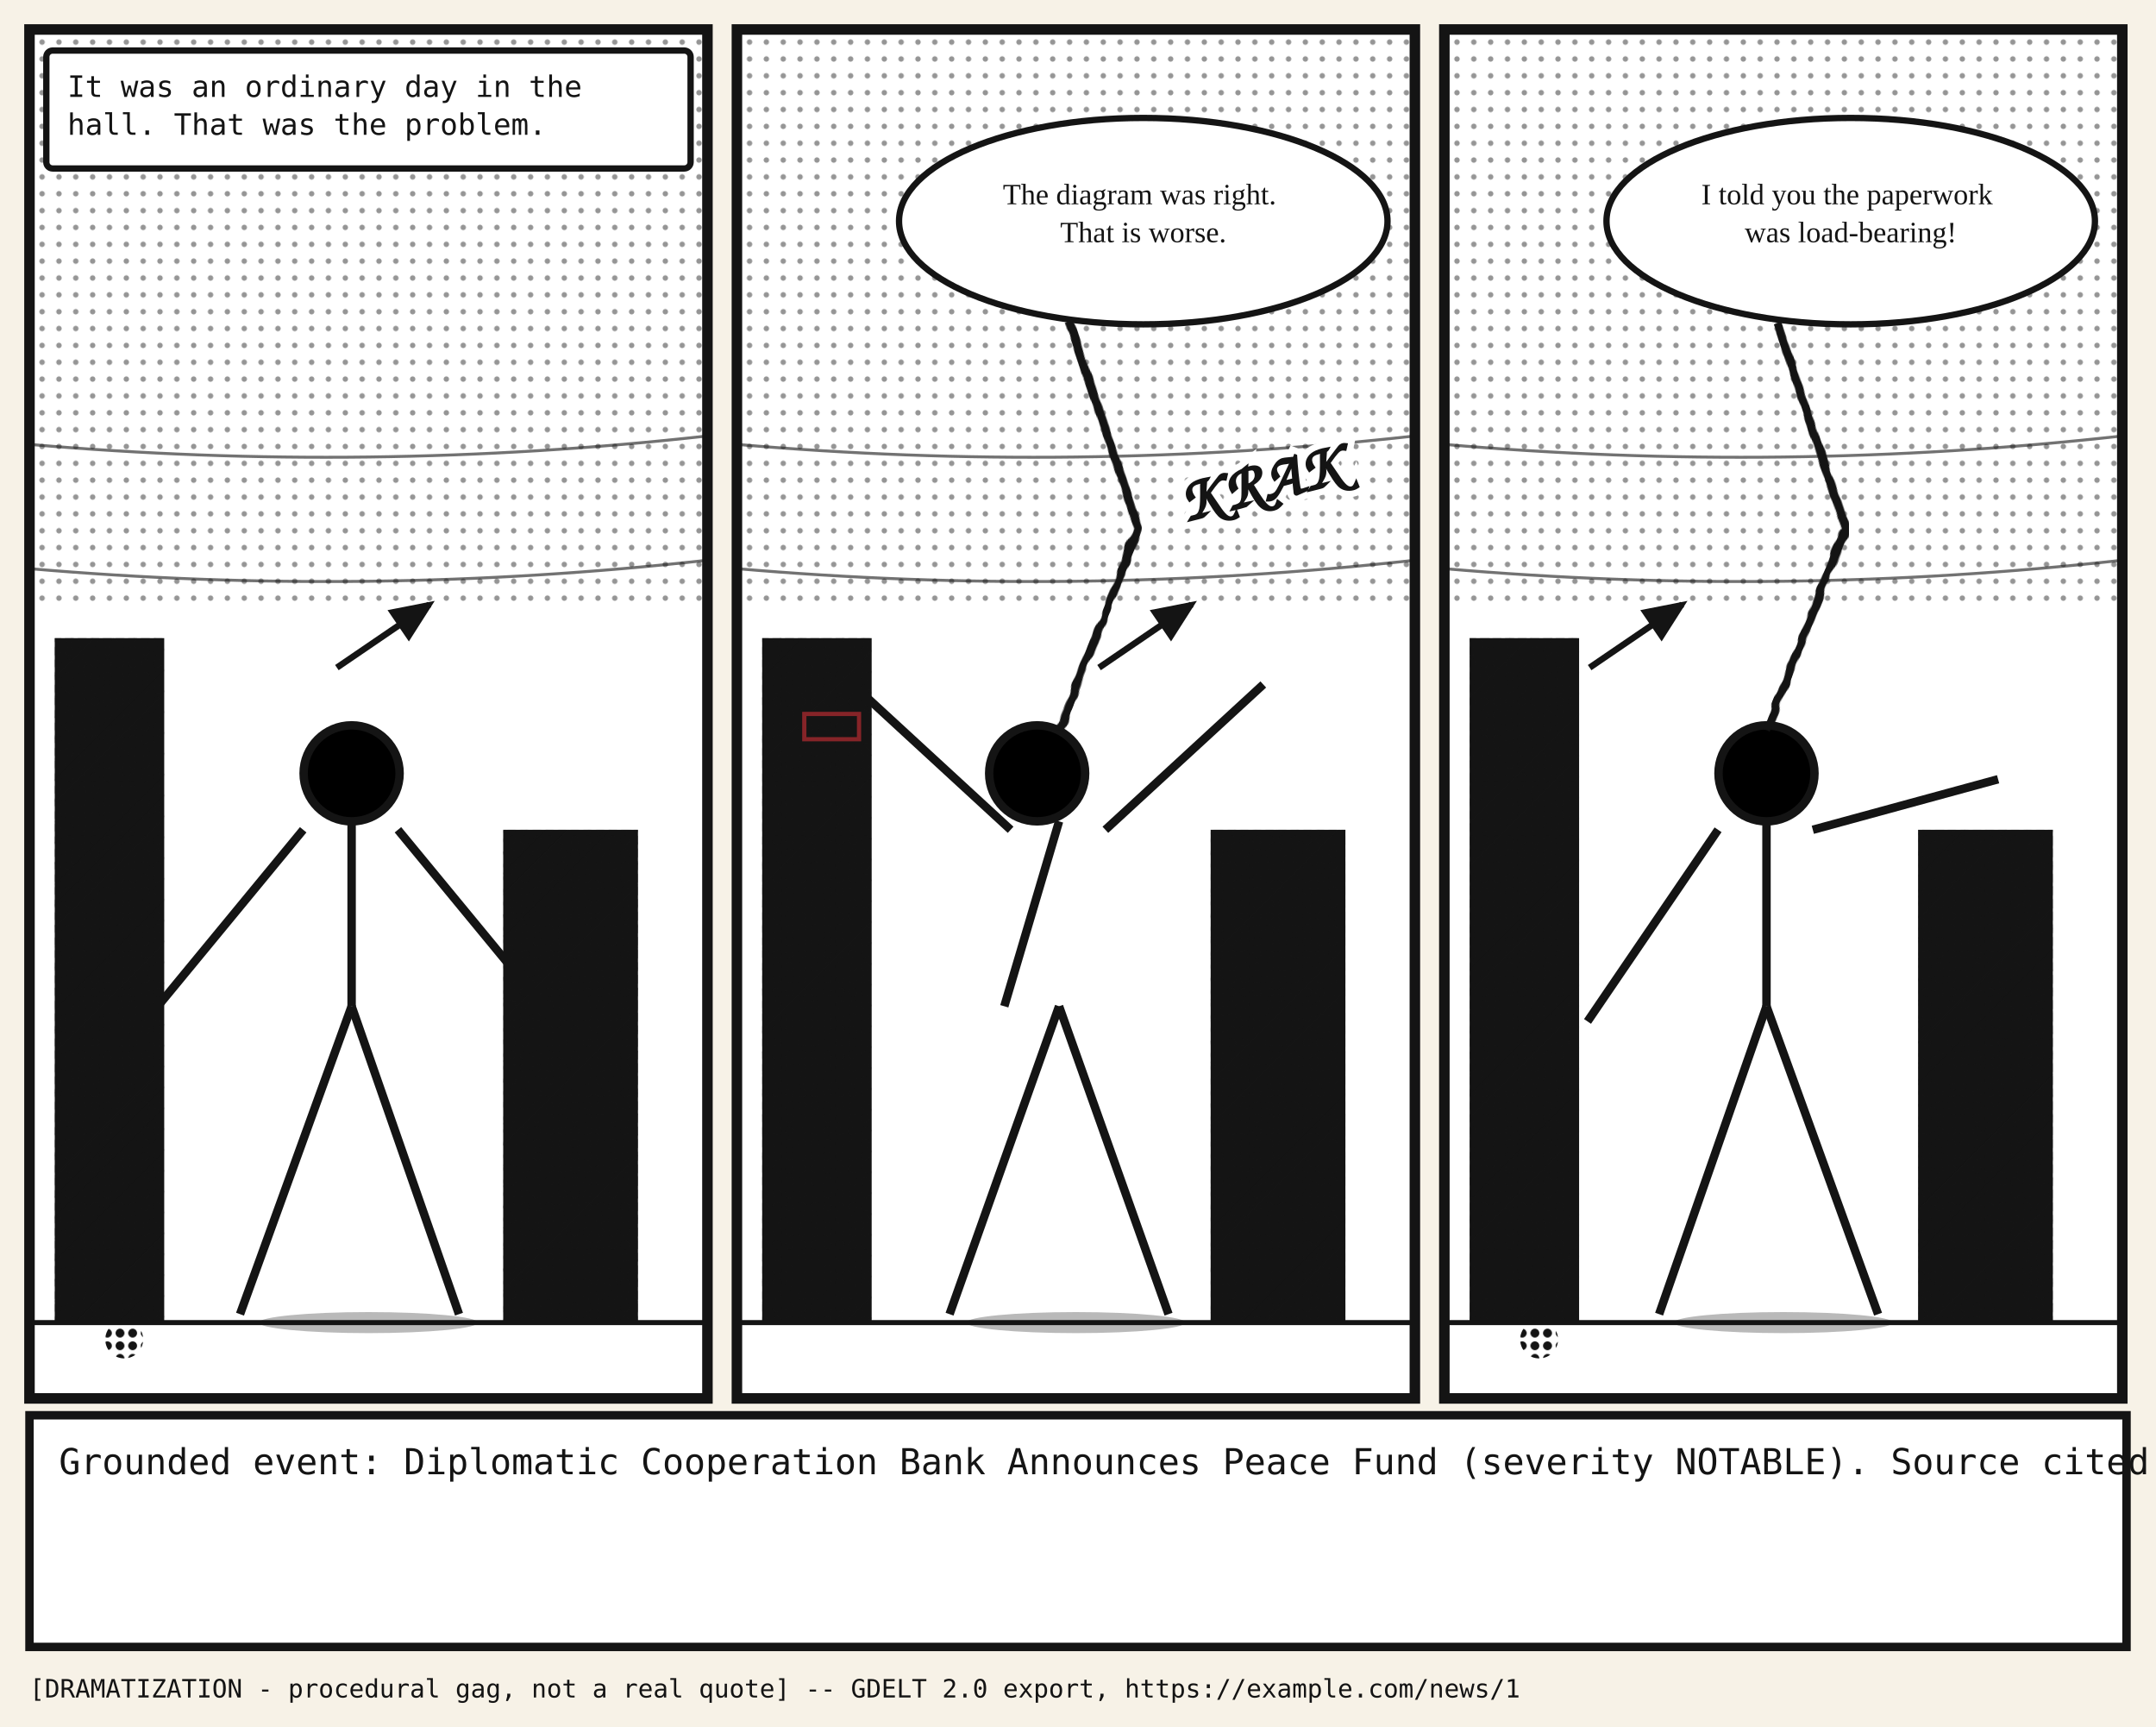
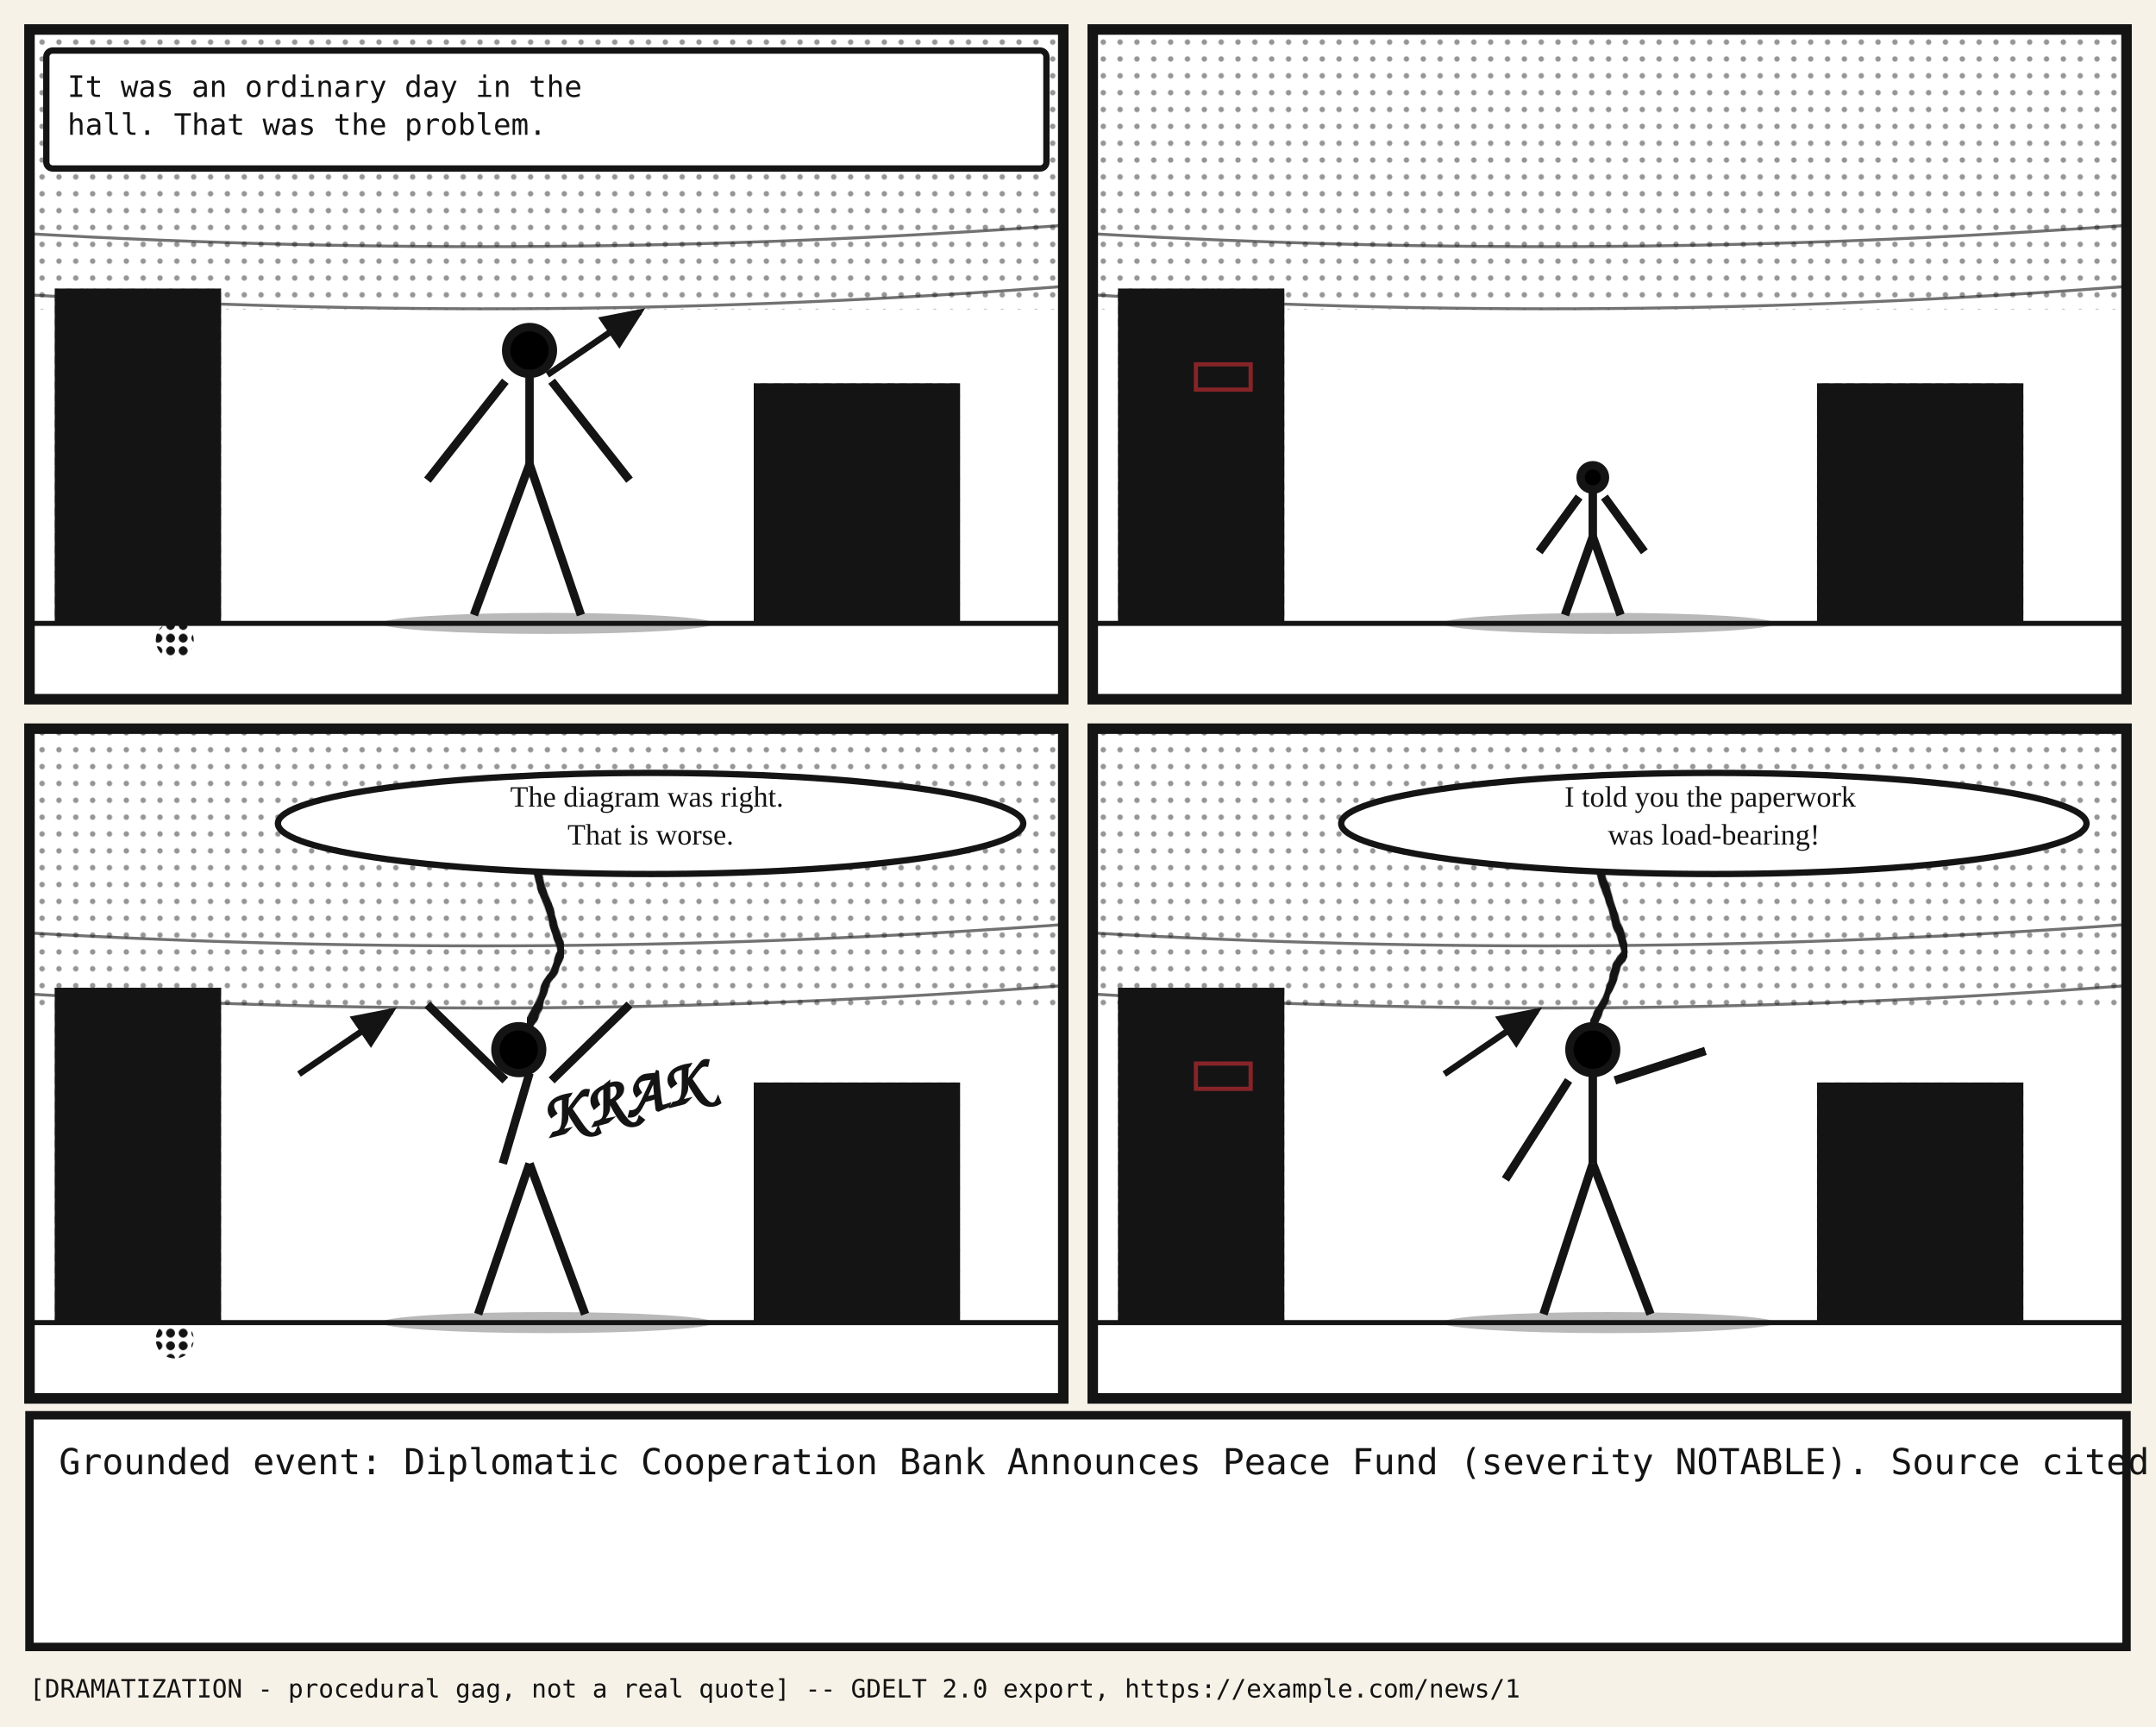
<svg xmlns="http://www.w3.org/2000/svg" width="1024" height="820" viewBox="0 0 1024 820">
  <defs>
    <pattern id="screentone" width="8" height="8" patternUnits="userSpaceOnUse">
      <circle cx="4" cy="4" r="1.3" fill="#141414" />
    </pattern>
    <pattern id="screentone-dark" width="6" height="6" patternUnits="userSpaceOnUse">
      <circle cx="3" cy="3" r="2.1" fill="#141414" />
    </pattern>
    <pattern id="hatch" width="7" height="7" patternUnits="userSpaceOnUse" patternTransform="rotate(45)">
      <line x1="0" y1="0" x2="0" y2="7" stroke="#141414" stroke-width="1.1" />
    </pattern>
    <filter id="ink" x="-4%" y="-4%" width="108%" height="108%">
      <feTurbulence type="fractalNoise" baseFrequency="0.11" numOctaves="2" seed="7" result="n" />
      <feDisplacementMap in="SourceGraphic" in2="n" scale="2.6" />
    </filter>
    <marker id="focalhead" markerWidth="8" markerHeight="8" refX="6" refY="3" orient="auto">
      <path d="M0 0 L7 3 L0 6 Z" fill="#141414" />
    </marker>
  </defs>
  <rect width="1024" height="820" fill="#f7f2e7" />
-   <g data-panel="0" data-orientation="horizontal">
+   <g data-panel="0" data-orientation="grid-2x2" data-tone="page-wide mid-gray screentone texture, dense gray wash, low white ground">
    <g data-panelimg="0">
-       <rect x="14" y="14" width="322" height="650" fill="#ffffff" />
-       <rect x="14" y="14" width="322" height="273" fill="url(#screentone)" opacity="0.45" />
-       <rect x="26" y="303" width="52" height="325" fill="#141414" />
-       <rect x="26" y="303" width="52" height="325" fill="url(#hatch)" opacity="0.3" />
-       <rect x="26" y="303" width="52" height="325" fill="url(#screentone-dark)" opacity="0.45" />
-       <rect x="239" y="394" width="64" height="234" fill="#141414" />
-       <rect x="239" y="394" width="64" height="234" fill="url(#hatch)" opacity="0.3" />
-       <rect x="239" y="394" width="64" height="234" fill="url(#screentone-dark)" opacity="0.45" />
-       <path d="M14 211 Q 175 225 336 207" fill="none" stroke="#141414" stroke-width="1.4" opacity="0.6" />
-       <path d="M14 270 Q 175 284 336 266" fill="none" stroke="#141414" stroke-width="1.4" opacity="0.6" />
-       <path d="M14 628 L336 628" stroke="#141414" stroke-width="2.4" />
-       <ellipse cx="175" cy="628" rx="52" ry="5" fill="#141414" opacity="0.3" />
-       <circle cx="59" cy="636" r="9" fill="url(#screentone-dark)" />
+       <rect x="14" y="14" width="491" height="318" fill="#ffffff" />
+       <rect x="14" y="14" width="491" height="133" fill="url(#screentone)" opacity="0.45" />
+       <rect x="26" y="137" width="79" height="159" fill="#141414" />
+       <rect x="26" y="137" width="79" height="159" fill="url(#hatch)" opacity="0.3" />
+       <rect x="26" y="137" width="79" height="159" fill="url(#screentone-dark)" opacity="0.45" />
+       <rect x="358" y="182" width="98" height="114" fill="#141414" />
+       <rect x="358" y="182" width="98" height="114" fill="url(#hatch)" opacity="0.3" />
+       <rect x="358" y="182" width="98" height="114" fill="url(#screentone-dark)" opacity="0.45" />
+       <path d="M14 111 Q 260 125 505 107" fill="none" stroke="#141414" stroke-width="1.4" opacity="0.6" />
+       <path d="M14 140 Q 260 155 505 136" fill="none" stroke="#141414" stroke-width="1.4" opacity="0.6" />
+       <path d="M14 296 L505 296" stroke="#141414" stroke-width="2.4" />
+       <ellipse cx="260" cy="296" rx="79" ry="5" fill="#141414" opacity="0.3" />
+       <circle cx="83" cy="304" r="9" fill="url(#screentone-dark)" />
      <g stroke="#141414" stroke-width="4">
-         <circle cx="167.0" cy="367.2" r="22.8" />
-         <line x1="167.0" y1="390.0" x2="167.0" y2="477.8" />
-         <line x1="144" y1="394" x2="69" y2="485" />
-         <line x1="189" y1="394" x2="264" y2="485" />
-         <line x1="167.0" y1="477.8" x2="114.0" y2="624" />
-         <line x1="167.0" y1="477.8" x2="218.0" y2="624" />
+         <circle cx="251.5" cy="166.4" r="11.1" />
+         <line x1="251.5" y1="177.5" x2="251.5" y2="220.4" />
+         <line x1="240" y1="181" x2="203" y2="228" />
+         <line x1="262" y1="181" x2="299" y2="228" />
+         <line x1="251.5" y1="220.4" x2="225.1" y2="292" />
+         <line x1="251.5" y1="220.4" x2="275.9" y2="292" />
      </g>
    </g>
    <g data-beat="0" data-kind="setup" data-pose="standing-deadpan">
-       <path data-focal="setup" d="M160 317 L204 287" stroke="#141414" stroke-width="3" fill="none" marker-end="url(#focalhead)" />
-       <rect x="22" y="24" width="306" height="56" rx="3" fill="#ffffff" stroke="#141414" stroke-width="3" />
+       <path data-focal="setup" d="M260 178 L304 148" stroke="#141414" stroke-width="3" fill="none" marker-end="url(#focalhead)" />
+       <rect x="22" y="24" width="475" height="56" rx="3" fill="#ffffff" stroke="#141414" stroke-width="3" />
      <text font-family="Iosevka, monospace" font-size="14" fill="#141414">
        <tspan x="32" y="46">It was an ordinary day in the</tspan>
        <tspan x="32" y="64">hall. That was the problem.</tspan>
      </text>
    </g>
-     <rect x="14" y="14" width="322" height="650" fill="none" stroke="#141414" stroke-width="5" />
+     <rect x="14" y="14" width="491" height="318" fill="none" stroke="#141414" stroke-width="5" />
  </g>
-   <g data-panel="1" data-orientation="horizontal">
+   <g data-panel="1" data-orientation="grid-2x2" data-tone="page-wide mid-gray screentone texture, dense gray wash, low white ground">
    <g data-panelimg="1">
-       <rect x="350" y="14" width="322" height="650" fill="#ffffff" />
-       <rect x="350" y="14" width="322" height="273" fill="url(#screentone)" opacity="0.45" />
-       <rect x="362" y="303" width="52" height="325" fill="#141414" />
-       <rect x="362" y="303" width="52" height="325" fill="url(#hatch)" opacity="0.3" />
-       <rect x="362" y="303" width="52" height="325" fill="url(#screentone-dark)" opacity="0.45" />
-       <rect x="575" y="394" width="64" height="234" fill="#141414" />
-       <rect x="575" y="394" width="64" height="234" fill="url(#hatch)" opacity="0.3" />
-       <rect x="575" y="394" width="64" height="234" fill="url(#screentone-dark)" opacity="0.45" />
-       <path d="M350 211 Q 511 225 672 207" fill="none" stroke="#141414" stroke-width="1.4" opacity="0.6" />
-       <path d="M350 270 Q 511 284 672 266" fill="none" stroke="#141414" stroke-width="1.4" opacity="0.6" />
-       <path d="M350 628 L672 628" stroke="#141414" stroke-width="2.4" />
-       <ellipse cx="511" cy="628" rx="52" ry="5" fill="#141414" opacity="0.3" />
-       <rect x="382" y="339" width="26" height="12" fill="none" stroke="#a3282d" stroke-width="2" opacity="0.8" />
+       <rect x="519" y="14" width="491" height="318" fill="#ffffff" />
+       <rect x="519" y="14" width="491" height="133" fill="url(#screentone)" opacity="0.45" />
+       <rect x="531" y="137" width="79" height="159" fill="#141414" />
+       <rect x="531" y="137" width="79" height="159" fill="url(#hatch)" opacity="0.3" />
+       <rect x="531" y="137" width="79" height="159" fill="url(#screentone-dark)" opacity="0.45" />
+       <rect x="863" y="182" width="98" height="114" fill="#141414" />
+       <rect x="863" y="182" width="98" height="114" fill="url(#hatch)" opacity="0.3" />
+       <rect x="863" y="182" width="98" height="114" fill="url(#screentone-dark)" opacity="0.45" />
+       <path d="M519 111 Q 764 125 1010 107" fill="none" stroke="#141414" stroke-width="1.4" opacity="0.6" />
+       <path d="M519 140 Q 764 155 1010 136" fill="none" stroke="#141414" stroke-width="1.4" opacity="0.6" />
+       <path d="M519 296 L1010 296" stroke="#141414" stroke-width="2.4" />
+       <ellipse cx="764" cy="296" rx="79" ry="5" fill="#141414" opacity="0.3" />
+       <rect x="568" y="173" width="26" height="12" fill="none" stroke="#a3282d" stroke-width="2" opacity="0.8" />
      <g stroke="#141414" stroke-width="4">
-         <circle cx="492.6" cy="367.2" r="22.8" />
-         <line x1="503.0" y1="390.0" x2="477.0" y2="477.8" />
-         <line x1="480" y1="394" x2="405" y2="325" />
-         <line x1="525" y1="394" x2="600" y2="325" />
-         <line x1="503.0" y1="477.8" x2="451.0" y2="624" />
-         <line x1="503.0" y1="477.8" x2="555.0" y2="624" />
+         <circle cx="756.5" cy="226.7" r="5.8" />
+         <line x1="756.5" y1="232.5" x2="756.5" y2="254.8" />
+         <line x1="750" y1="236" x2="731" y2="262" />
+         <line x1="762" y1="236" x2="781" y2="262" />
+         <line x1="756.5" y1="254.8" x2="743.3" y2="292" />
+         <line x1="756.5" y1="254.8" x2="769.7" y2="292" />
+       </g>
+     </g>
+     <rect x="519" y="14" width="491" height="318" fill="none" stroke="#141414" stroke-width="5" />
+   </g>
+   <g data-panel="2" data-orientation="grid-2x2" data-tone="flat white, clean white ground, vast negative space">
+     <g data-panelimg="2">
+       <rect x="14" y="346" width="491" height="318" fill="#ffffff" />
+       <rect x="14" y="346" width="491" height="133" fill="url(#screentone)" opacity="0.45" />
+       <rect x="26" y="469" width="79" height="159" fill="#141414" />
+       <rect x="26" y="469" width="79" height="159" fill="url(#hatch)" opacity="0.3" />
+       <rect x="26" y="469" width="79" height="159" fill="url(#screentone-dark)" opacity="0.45" />
+       <rect x="358" y="514" width="98" height="114" fill="#141414" />
+       <rect x="358" y="514" width="98" height="114" fill="url(#hatch)" opacity="0.3" />
+       <rect x="358" y="514" width="98" height="114" fill="url(#screentone-dark)" opacity="0.45" />
+       <path d="M14 443 Q 260 457 505 439" fill="none" stroke="#141414" stroke-width="1.4" opacity="0.6" />
+       <path d="M14 472 Q 260 487 505 468" fill="none" stroke="#141414" stroke-width="1.4" opacity="0.6" />
+       <path d="M14 628 L505 628" stroke="#141414" stroke-width="2.4" />
+       <ellipse cx="260" cy="628" rx="79" ry="5" fill="#141414" opacity="0.3" />
+       <circle cx="83" cy="636" r="9" fill="url(#screentone-dark)" />
+       <g stroke="#141414" stroke-width="4">
+         <circle cx="246.4" cy="498.4" r="11.1" />
+         <line x1="251.5" y1="509.5" x2="238.8" y2="552.5" />
+         <line x1="240" y1="513" x2="203" y2="477" />
+         <line x1="262" y1="513" x2="299" y2="477" />
+         <line x1="251.5" y1="552.5" x2="227.1" y2="624" />
+         <line x1="251.5" y1="552.5" x2="277.9" y2="624" />
      </g>
    </g>
    <g data-beat="1" data-kind="reaction" data-pose="reacting">
-       <path data-focal="reaction" d="M522 317 L566 287" stroke="#141414" stroke-width="3" fill="none" marker-end="url(#focalhead)" />
-       <ellipse cx="543" cy="105" rx="116" ry="49" fill="#ffffff" stroke="#141414" stroke-width="3" />
-       <path class="tail" d="M508 153 Q540.6 250.8 540.6 250.8 Q540.6 250.8 503 347" fill="none" stroke="#141414" stroke-width="4" filter="url(#ink)" />
+       <path data-focal="reaction" d="M142 510 L186 480" stroke="#141414" stroke-width="3" fill="none" marker-end="url(#focalhead)" />
+       <ellipse cx="309" cy="391" rx="177" ry="24" fill="#ffffff" stroke="#141414" stroke-width="3" />
+       <path class="tail" d="M255 414 Q266.9 451.6 266.9 451.6 Q266.9 451.6 251 488" fill="none" stroke="#141414" stroke-width="4" filter="url(#ink)" />
      <text text-anchor="middle" font-size="14" fill="#141414">
-         <tspan x="543" y="97">The diagram was right.</tspan>
-         <tspan x="543" y="115">That is worse.</tspan>
+         <tspan x="309" y="383">The diagram was right.</tspan>
+         <tspan x="309" y="401">That is worse.</tspan>
      </text>
-       <text data-sfx="KRAK" x="562.0" y="248.4" font-family="Averia Gruesa Libre, cursive" font-size="30" font-weight="bold" fill="#141414" stroke="#ffffff" stroke-width="6" paint-order="stroke" transform="rotate(-14 562.0 248.4)">KRAK</text>
+       <text data-sfx="KRAK" x="258.9" y="540.9" font-family="Averia Gruesa Libre, cursive" font-size="30" font-weight="bold" fill="#141414" stroke="#ffffff" stroke-width="6" paint-order="stroke" transform="rotate(-14 258.9 540.9)">KRAK</text>
    </g>
-     <rect x="350" y="14" width="322" height="650" fill="none" stroke="#141414" stroke-width="5" />
+     <rect x="14" y="346" width="491" height="318" fill="none" stroke="#141414" stroke-width="5" />
  </g>
-   <g data-panel="2" data-orientation="horizontal">
-     <g data-panelimg="2">
-       <rect x="686" y="14" width="322" height="650" fill="#ffffff" />
-       <rect x="686" y="14" width="322" height="273" fill="url(#screentone)" opacity="0.45" />
-       <rect x="698" y="303" width="52" height="325" fill="#141414" />
-       <rect x="698" y="303" width="52" height="325" fill="url(#hatch)" opacity="0.3" />
-       <rect x="698" y="303" width="52" height="325" fill="url(#screentone-dark)" opacity="0.45" />
-       <rect x="911" y="394" width="64" height="234" fill="#141414" />
-       <rect x="911" y="394" width="64" height="234" fill="url(#hatch)" opacity="0.3" />
-       <rect x="911" y="394" width="64" height="234" fill="url(#screentone-dark)" opacity="0.45" />
-       <path d="M686 211 Q 847 225 1008 207" fill="none" stroke="#141414" stroke-width="1.4" opacity="0.6" />
-       <path d="M686 270 Q 847 284 1008 266" fill="none" stroke="#141414" stroke-width="1.4" opacity="0.6" />
-       <path d="M686 628 L1008 628" stroke="#141414" stroke-width="2.4" />
-       <ellipse cx="847" cy="628" rx="52" ry="5" fill="#141414" opacity="0.3" />
-       <circle cx="731" cy="636" r="9" fill="url(#screentone-dark)" />
+   <g data-panel="3" data-orientation="grid-2x2" data-tone="flat white, clean white ground, vast negative space">
+     <g data-panelimg="3">
+       <rect x="519" y="346" width="491" height="318" fill="#ffffff" />
+       <rect x="519" y="346" width="491" height="133" fill="url(#screentone)" opacity="0.45" />
+       <rect x="531" y="469" width="79" height="159" fill="#141414" />
+       <rect x="531" y="469" width="79" height="159" fill="url(#hatch)" opacity="0.3" />
+       <rect x="531" y="469" width="79" height="159" fill="url(#screentone-dark)" opacity="0.45" />
+       <rect x="863" y="514" width="98" height="114" fill="#141414" />
+       <rect x="863" y="514" width="98" height="114" fill="url(#hatch)" opacity="0.3" />
+       <rect x="863" y="514" width="98" height="114" fill="url(#screentone-dark)" opacity="0.45" />
+       <path d="M519 443 Q 764 457 1010 439" fill="none" stroke="#141414" stroke-width="1.4" opacity="0.6" />
+       <path d="M519 472 Q 764 487 1010 468" fill="none" stroke="#141414" stroke-width="1.4" opacity="0.6" />
+       <path d="M519 628 L1010 628" stroke="#141414" stroke-width="2.4" />
+       <ellipse cx="764" cy="628" rx="79" ry="5" fill="#141414" opacity="0.3" />
+       <rect x="568" y="505" width="26" height="12" fill="none" stroke="#a3282d" stroke-width="2" opacity="0.8" />
      <g stroke="#141414" stroke-width="4">
-         <circle cx="839.0" cy="367.2" r="22.8" />
-         <line x1="839.0" y1="390.0" x2="839.0" y2="477.8" />
-         <line x1="816" y1="394" x2="754" y2="485" />
-         <line x1="861" y1="394" x2="949" y2="370" />
-         <line x1="839.0" y1="477.8" x2="788.0" y2="624" />
-         <line x1="839.0" y1="477.8" x2="892.0" y2="624" />
+         <circle cx="756.5" cy="498.4" r="11.1" />
+         <line x1="756.5" y1="509.5" x2="756.5" y2="552.5" />
+         <line x1="745" y1="513" x2="715" y2="560" />
+         <line x1="767" y1="513" x2="810" y2="499" />
+         <line x1="756.5" y1="552.5" x2="733.1" y2="624" />
+         <line x1="756.5" y1="552.5" x2="783.9" y2="624" />
      </g>
    </g>
    <g data-beat="2" data-kind="gag" data-pose="pointing">
-       <path data-focal="gag" d="M755 317 L799 287" stroke="#141414" stroke-width="3" fill="none" marker-end="url(#focalhead)" />
-       <ellipse cx="879" cy="105" rx="116" ry="49" fill="#ffffff" stroke="#141414" stroke-width="3" />
-       <path class="tail" d="M844 153 Q876.6 250.8 876.6 250.8 Q876.6 250.8 839 347" fill="none" stroke="#141414" stroke-width="4" filter="url(#ink)" />
+       <path data-focal="gag" d="M686 510 L730 480" stroke="#141414" stroke-width="3" fill="none" marker-end="url(#focalhead)" />
+       <ellipse cx="814" cy="391" rx="177" ry="24" fill="#ffffff" stroke="#141414" stroke-width="3" />
+       <path class="tail" d="M760 414 Q771.9 451.6 771.9 451.6 Q771.9 451.6 756 488" fill="none" stroke="#141414" stroke-width="4" filter="url(#ink)" />
      <text text-anchor="middle" font-size="14" fill="#141414">
-         <tspan x="879" y="97">I told you the paperwork</tspan>
-         <tspan x="879" y="115">was load-bearing!</tspan>
+         <tspan x="814" y="383">I told you the paperwork</tspan>
+         <tspan x="814" y="401">was load-bearing!</tspan>
      </text>
    </g>
-     <rect x="686" y="14" width="322" height="650" fill="none" stroke="#141414" stroke-width="5" />
+     <rect x="519" y="346" width="491" height="318" fill="none" stroke="#141414" stroke-width="5" />
  </g>
  <rect x="14" y="672" width="996" height="110" fill="#ffffff" stroke="#141414" stroke-width="4" />
  <text font-family="Iosevka, monospace" font-size="17" fill="#141414">
    <tspan x="28" y="700">Grounded event: Diplomatic Cooperation Bank Announces Peace Fund (severity NOTABLE). Source cited below.</tspan>
  </text>
  <text x="14" y="806" font-family="Iosevka, monospace" font-size="12" fill="#141414">[DRAMATIZATION - procedural gag, not a real quote] -- GDELT 2.0 export, https://example.com/news/1</text>
</svg>
